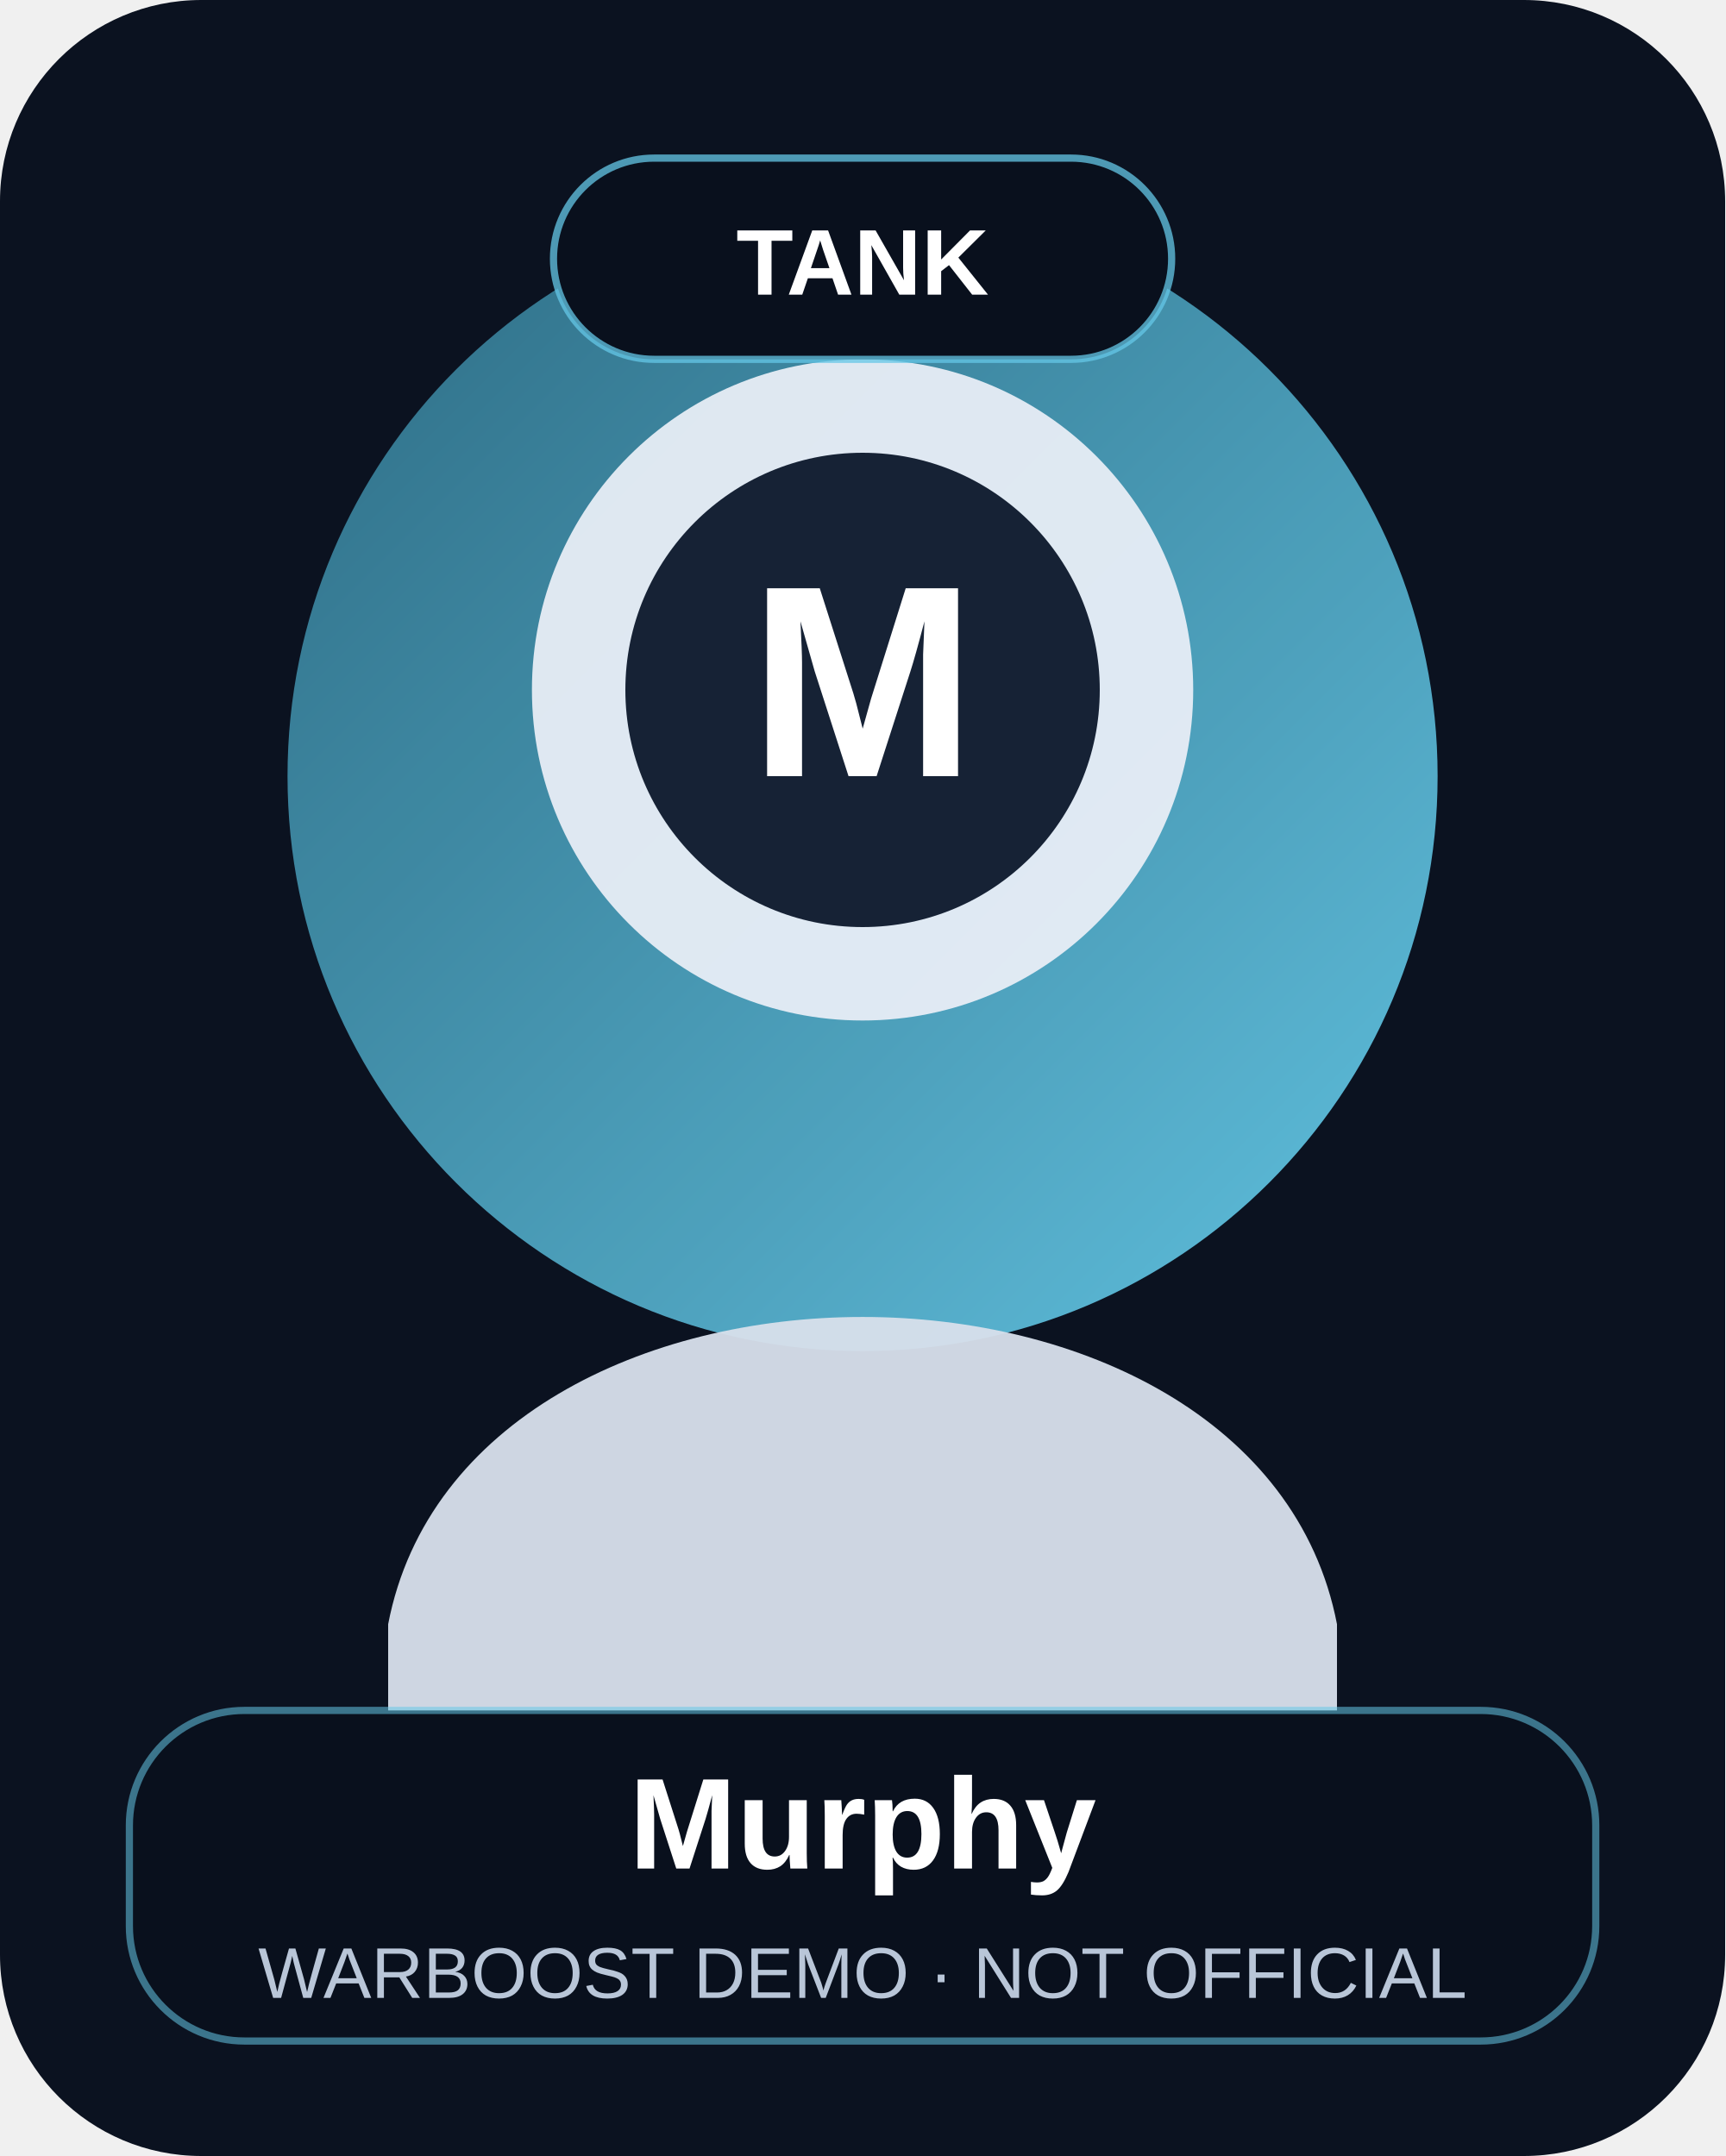
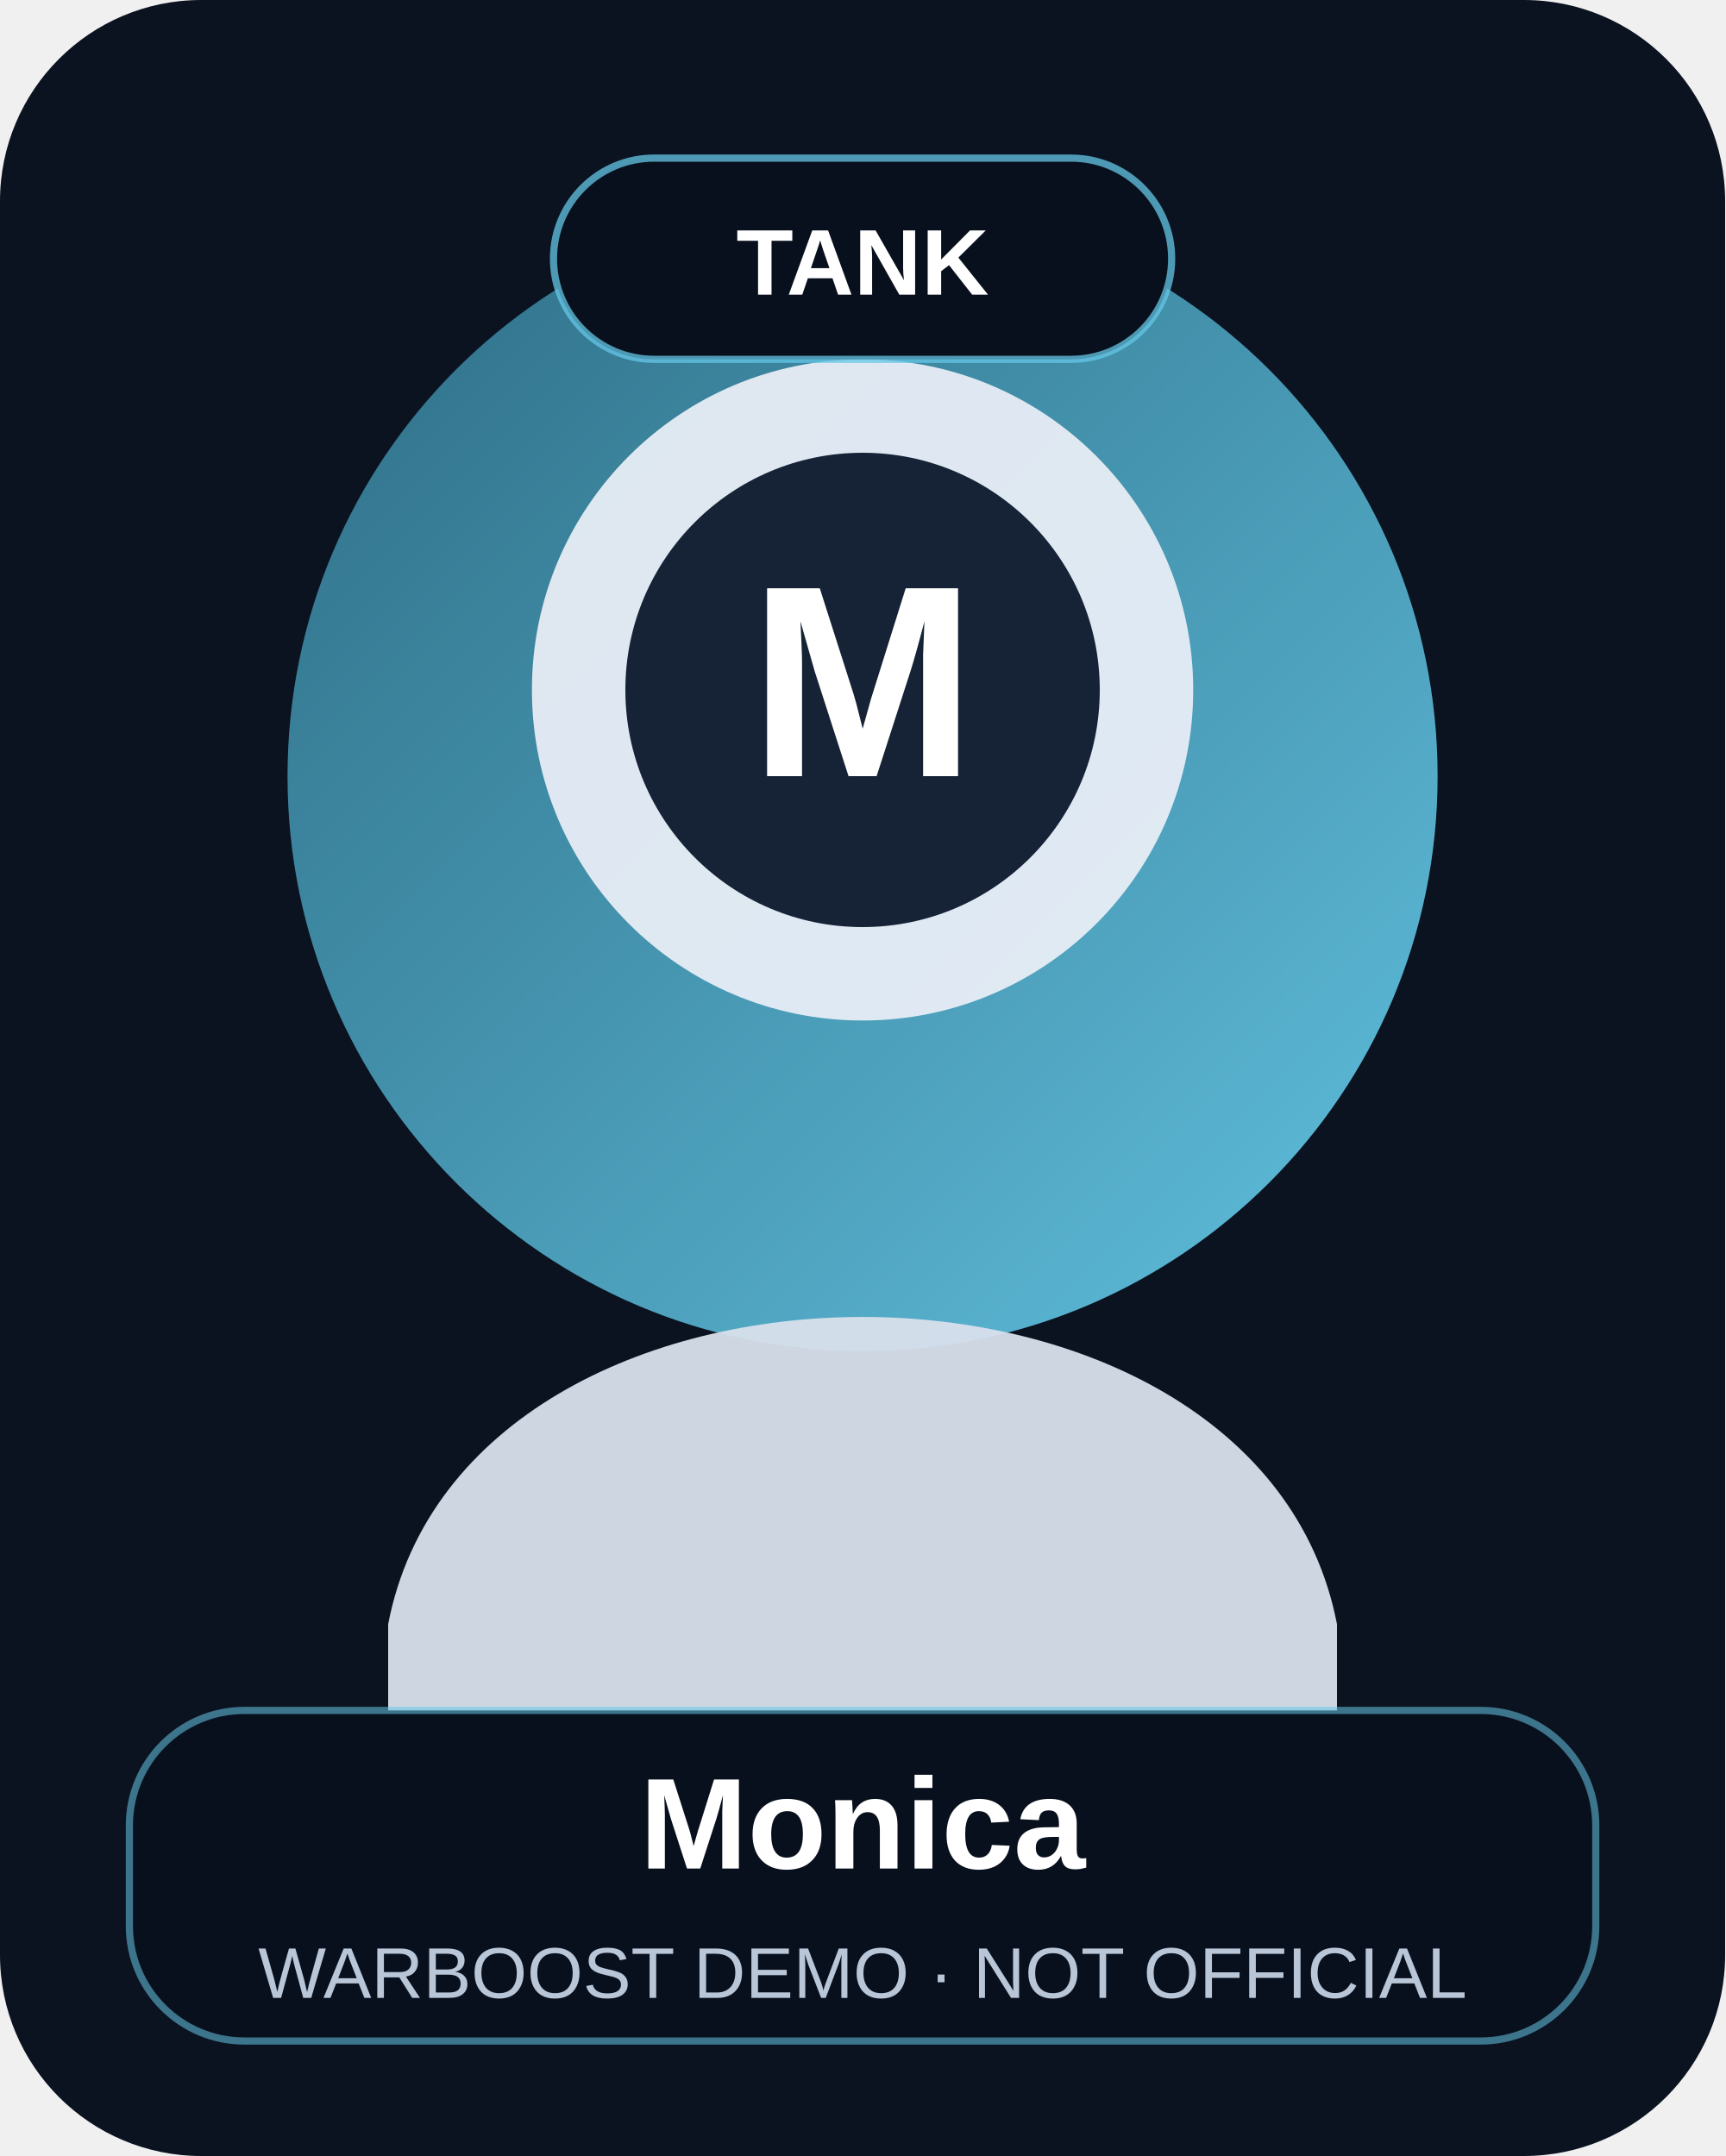
- <svg xmlns="http://www.w3.org/2000/svg" width="240" height="300" viewBox="0 0 240 300" role="img" aria-label="Murphy WarBoost demo visual">
+ <svg xmlns="http://www.w3.org/2000/svg" width="240" height="300" viewBox="0 0 240 300" role="img" aria-label="Monica WarBoost demo visual">
  <defs>
    <linearGradient id="g" x1="0" y1="0" x2="1" y2="1">
      <stop stop-color="#2f6f88" />
      <stop offset="1" stop-color="#64c7e6" />
    </linearGradient>
  </defs>
  <rect width="240" height="300" rx="28" fill="#0b1220" />
  <circle cx="120" cy="108" r="80" fill="url(#g)" opacity=".96" />
  <circle cx="120" cy="96" r="46" fill="#e9eef6" opacity=".94" />
  <path d="M54 226c11-57 121-57 132 0v38H54z" fill="#d7e0eb" opacity=".95" />
  <circle cx="120" cy="96" r="33" fill="#162235" />
  <text x="120" y="108" text-anchor="middle" font-size="38" font-family="Arial, sans-serif" font-weight="700" fill="#fff">M</text>
  <rect x="77" y="22" width="86" height="28" rx="14" fill="#09101d" stroke="#64c7e6" stroke-opacity=".75" />
  <text x="120" y="41" text-anchor="middle" font-size="13" font-family="Arial, sans-serif" font-weight="700" fill="#fff">TANK</text>
  <rect x="18" y="238" width="204" height="46" rx="16" fill="#09101d" stroke="#64c7e6" stroke-opacity=".55" />
-   <text x="120" y="260" text-anchor="middle" font-size="18" font-family="Arial, sans-serif" font-weight="700" fill="#fff">Murphy</text>
+   <text x="120" y="260" text-anchor="middle" font-size="18" font-family="Arial, sans-serif" font-weight="700" fill="#fff">Monica</text>
  <text x="120" y="278" text-anchor="middle" font-size="10" font-family="Arial, sans-serif" fill="#b9c6d8">WARBOOST DEMO · NOT OFFICIAL</text>
</svg>
